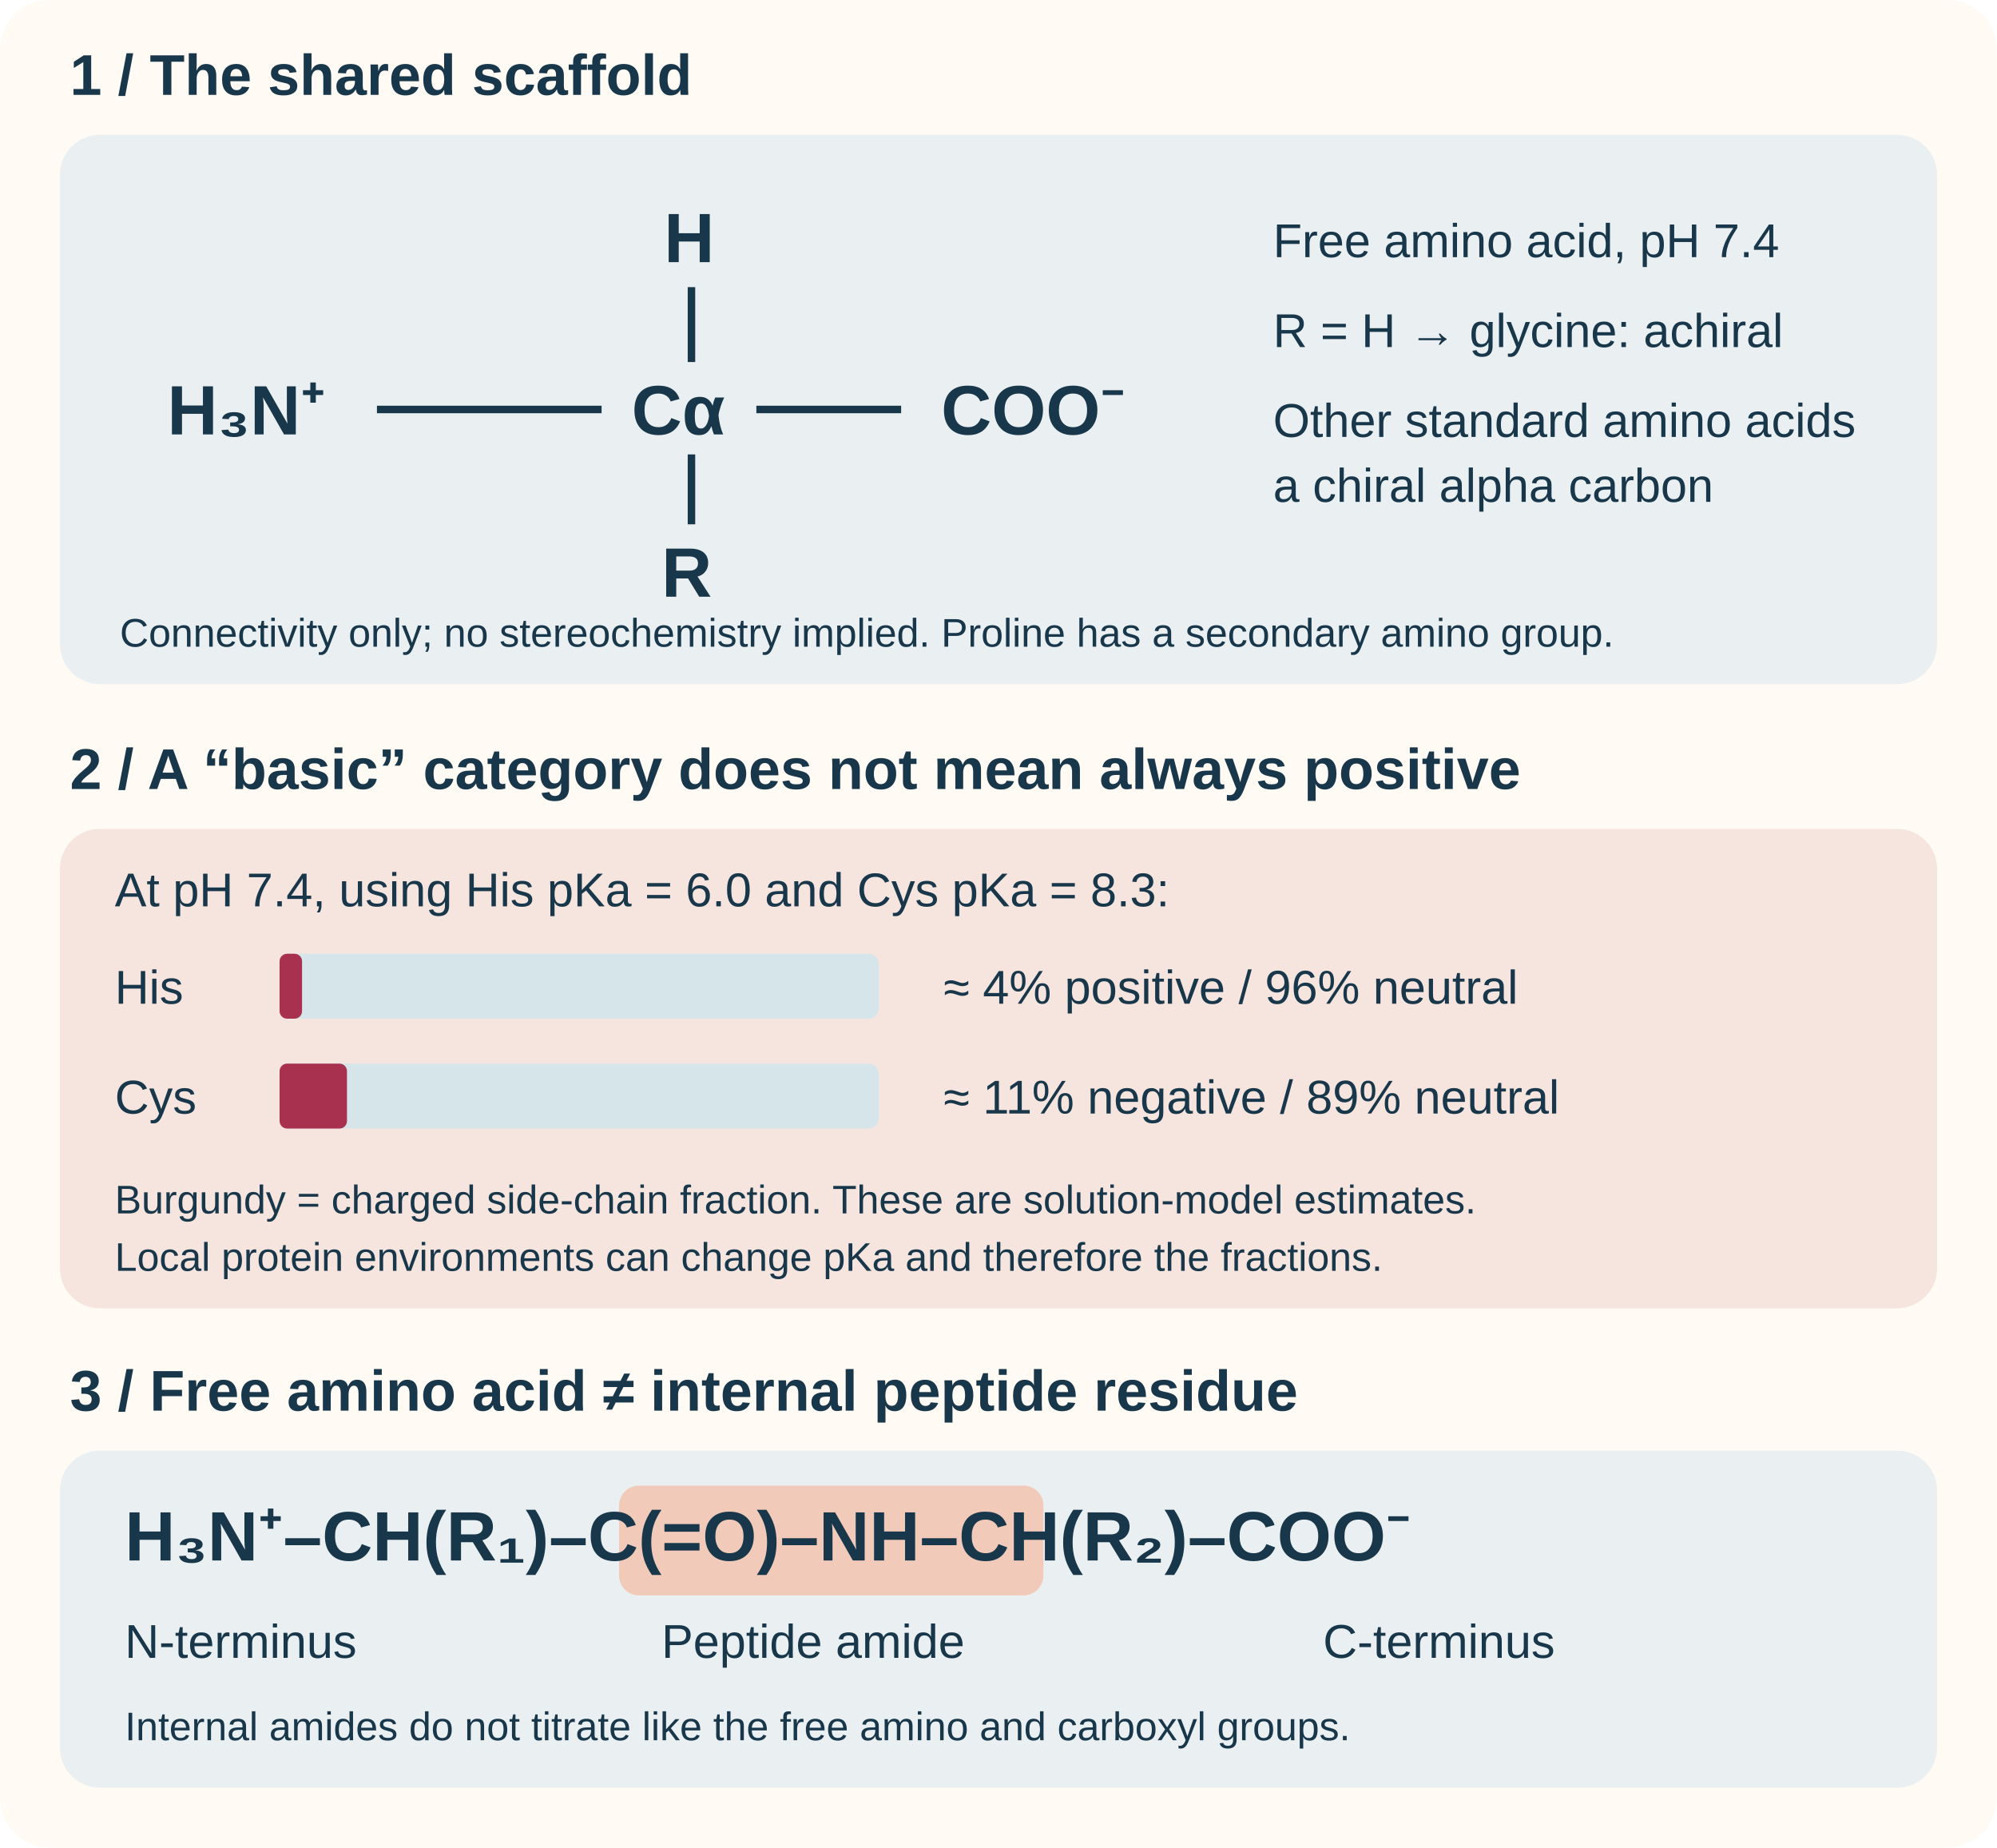
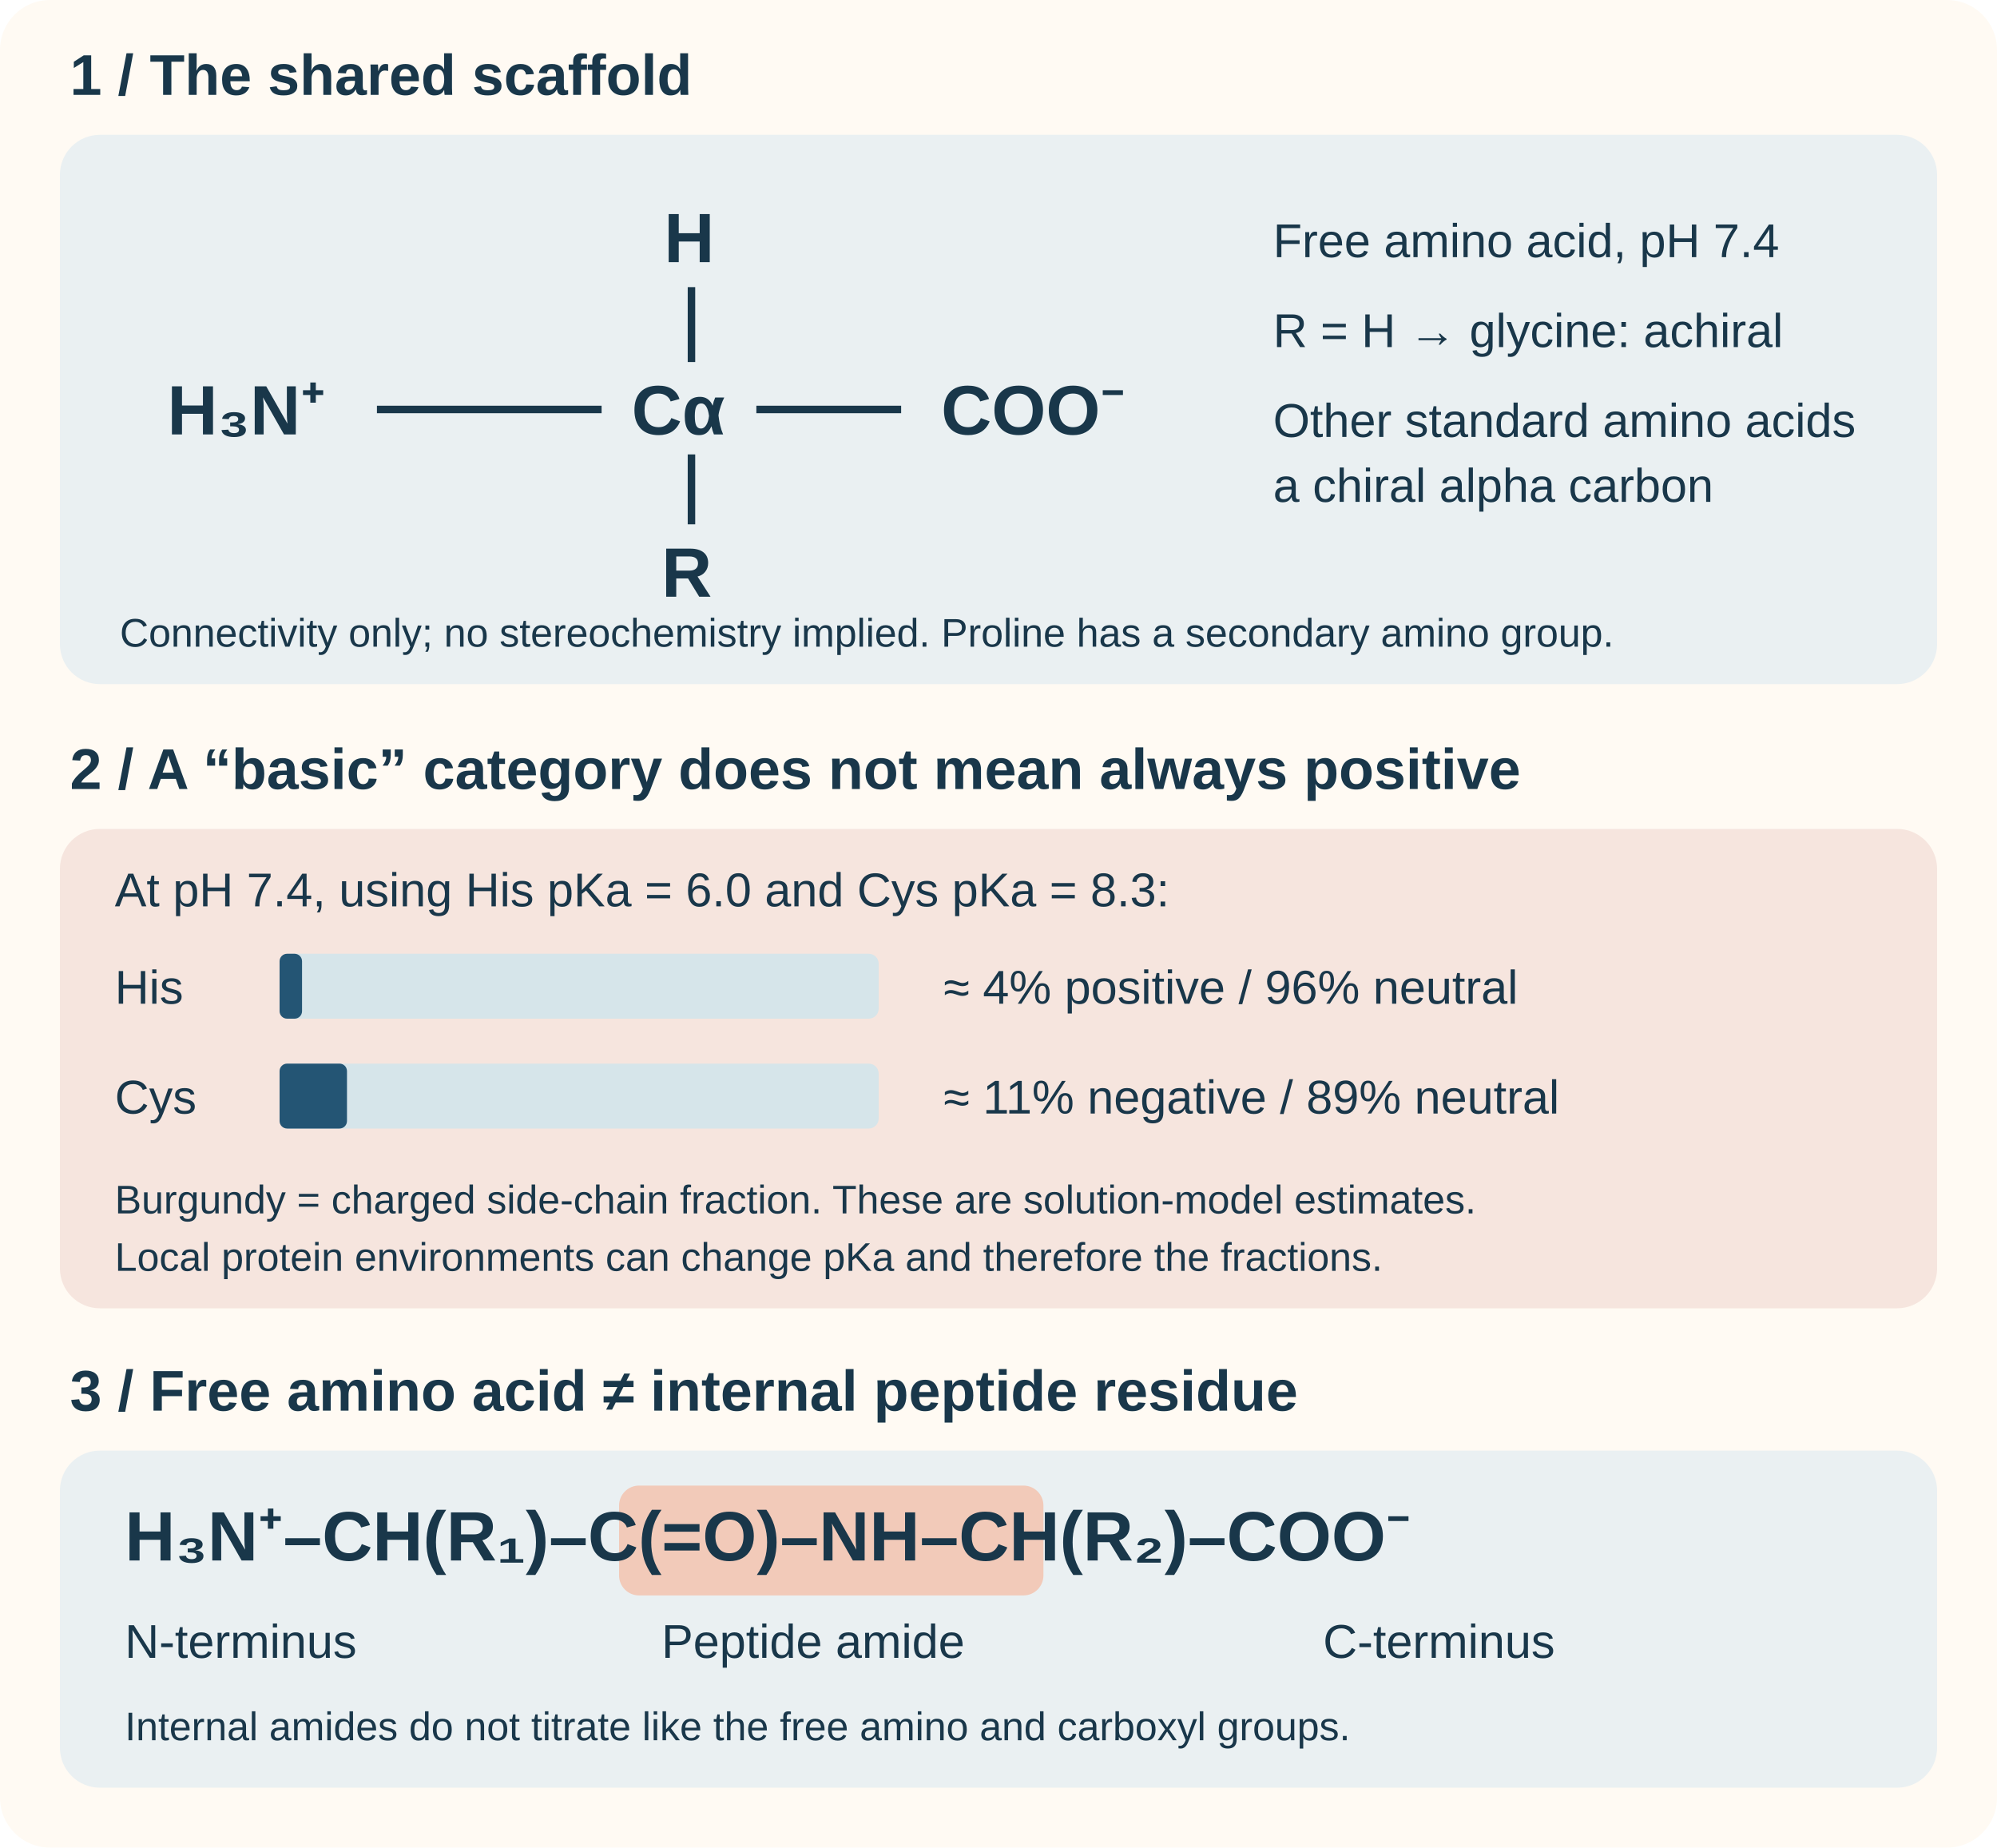
<svg xmlns="http://www.w3.org/2000/svg" width="800" height="740" viewBox="0 0 800 740" role="img" aria-labelledby="title desc">
  <rect width="800" height="740" rx="20" fill="#fffaf3" />
  <style>text{font-family:Arial,sans-serif;fill:#19374a}.heading{font-size:23px;font-weight:700}.body{font-size:19px}.small{font-size:16px}.chem{font-size:28px;font-weight:600}.line{stroke:#19374a;stroke-width:3}</style>
  <text x="28" y="38" class="heading">1 / The shared scaffold</text>
  <rect x="24" y="54" width="752" height="220" rx="16" fill="#eaf0f2" />
  <text x="67" y="174" class="chem">H₃N⁺</text>
  <text x="253" y="174" class="chem">Cα</text>
  <text x="377" y="174" class="chem">COO⁻</text>
  <text x="266" y="105" class="chem">H</text>
-   <text x="265" y="239" class="chem" fill="#a83150">R</text>
+   <text x="265" y="239" class="chem" fill="#245574">R</text>
  <path d="M151 164 H241 M303 164 H361 M277 115 V145 M277 182 V210" class="line" />
  <text x="510" y="103" class="body">Free amino acid, pH 7.4</text>
  <text x="510" y="139" class="body">R = H → glycine: achiral</text>
  <text x="510" y="175" class="body">Other standard amino acids</text>
  <text x="510" y="201" class="body">a chiral alpha carbon</text>
  <text x="48" y="259" class="small">Connectivity only; no stereochemistry implied. Proline has a secondary amino group.</text>
  <text x="28" y="316" class="heading">2 / A “basic” category does not mean always positive</text>
  <rect x="24" y="332" width="752" height="192" rx="16" fill="#f6e5de" />
  <text x="46" y="363" class="body">At pH 7.4, using His pKa = 6.0 and Cys pKa = 8.3:</text>
  <text x="46" y="402" class="body">His</text>
  <rect x="112" y="382" width="240" height="26" rx="4" fill="#d6e5ea" />
-   <rect x="112" y="382" width="9" height="26" rx="3" fill="#a83150" />
+   <rect x="112" y="382" width="9" height="26" rx="3" fill="#245574" />
  <text x="378" y="402" class="body">≈ 4% positive / 96% neutral</text>
  <text x="46" y="446" class="body">Cys</text>
  <rect x="112" y="426" width="240" height="26" rx="4" fill="#d6e5ea" />
-   <rect x="112" y="426" width="27" height="26" rx="3" fill="#a83150" />
+   <rect x="112" y="426" width="27" height="26" rx="3" fill="#245574" />
  <text x="378" y="446" class="body">≈ 11% negative / 89% neutral</text>
  <text x="46" y="486" class="small">Burgundy = charged side-chain fraction. These are solution-model estimates.</text>
  <text x="46" y="509" class="small">Local protein environments can change pKa and therefore the fractions.</text>
  <text x="28" y="565" class="heading">3 / Free amino acid ≠ internal peptide residue</text>
  <rect x="24" y="581" width="752" height="135" rx="16" fill="#eaf0f2" />
  <rect x="248" y="595" width="170" height="44" rx="8" fill="#f2cab9" />
  <text x="50" y="625" class="chem">H₃N⁺–CH(R₁)–C(=O)–NH–CH(R₂)–COO⁻</text>
  <text x="50" y="664" class="body">N-terminus</text>
  <text x="265" y="664" class="body">Peptide amide</text>
  <text x="530" y="664" class="body">C-terminus</text>
  <text x="50" y="697" class="small">Internal amides do not titrate like the free amino and carboxyl groups.</text>
</svg>
